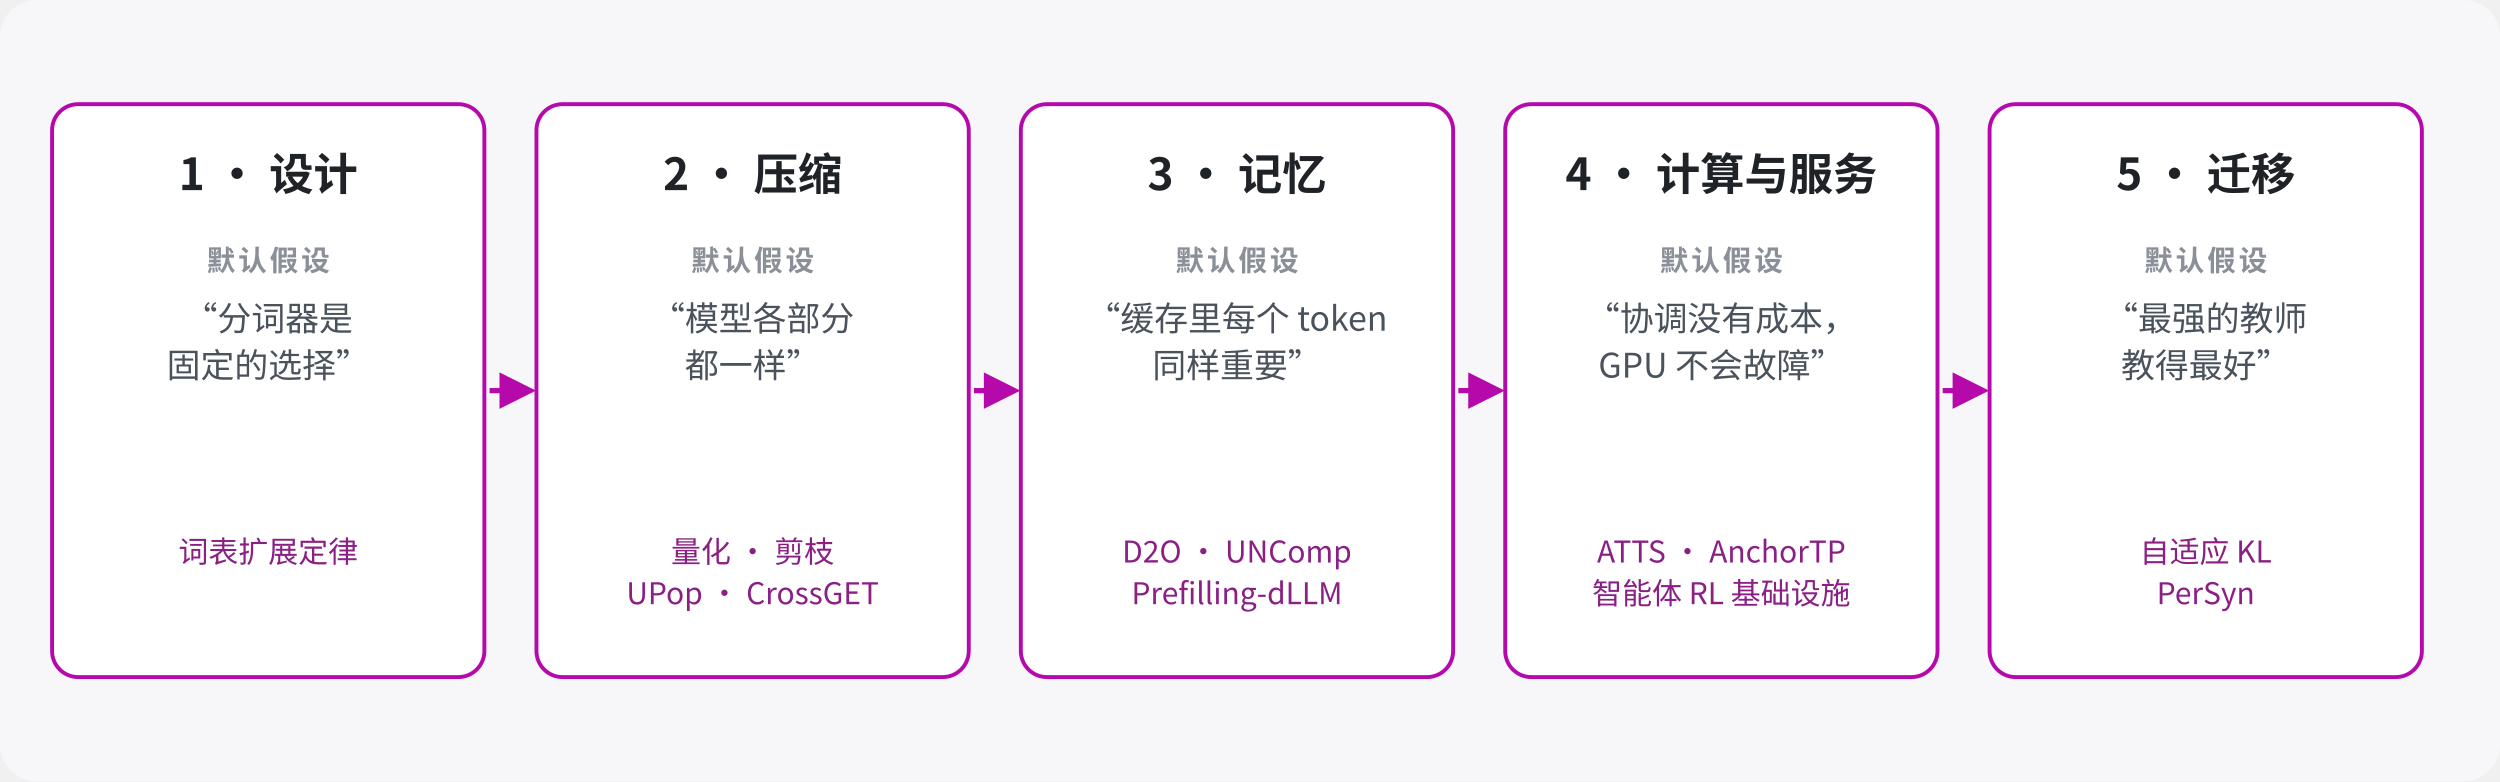
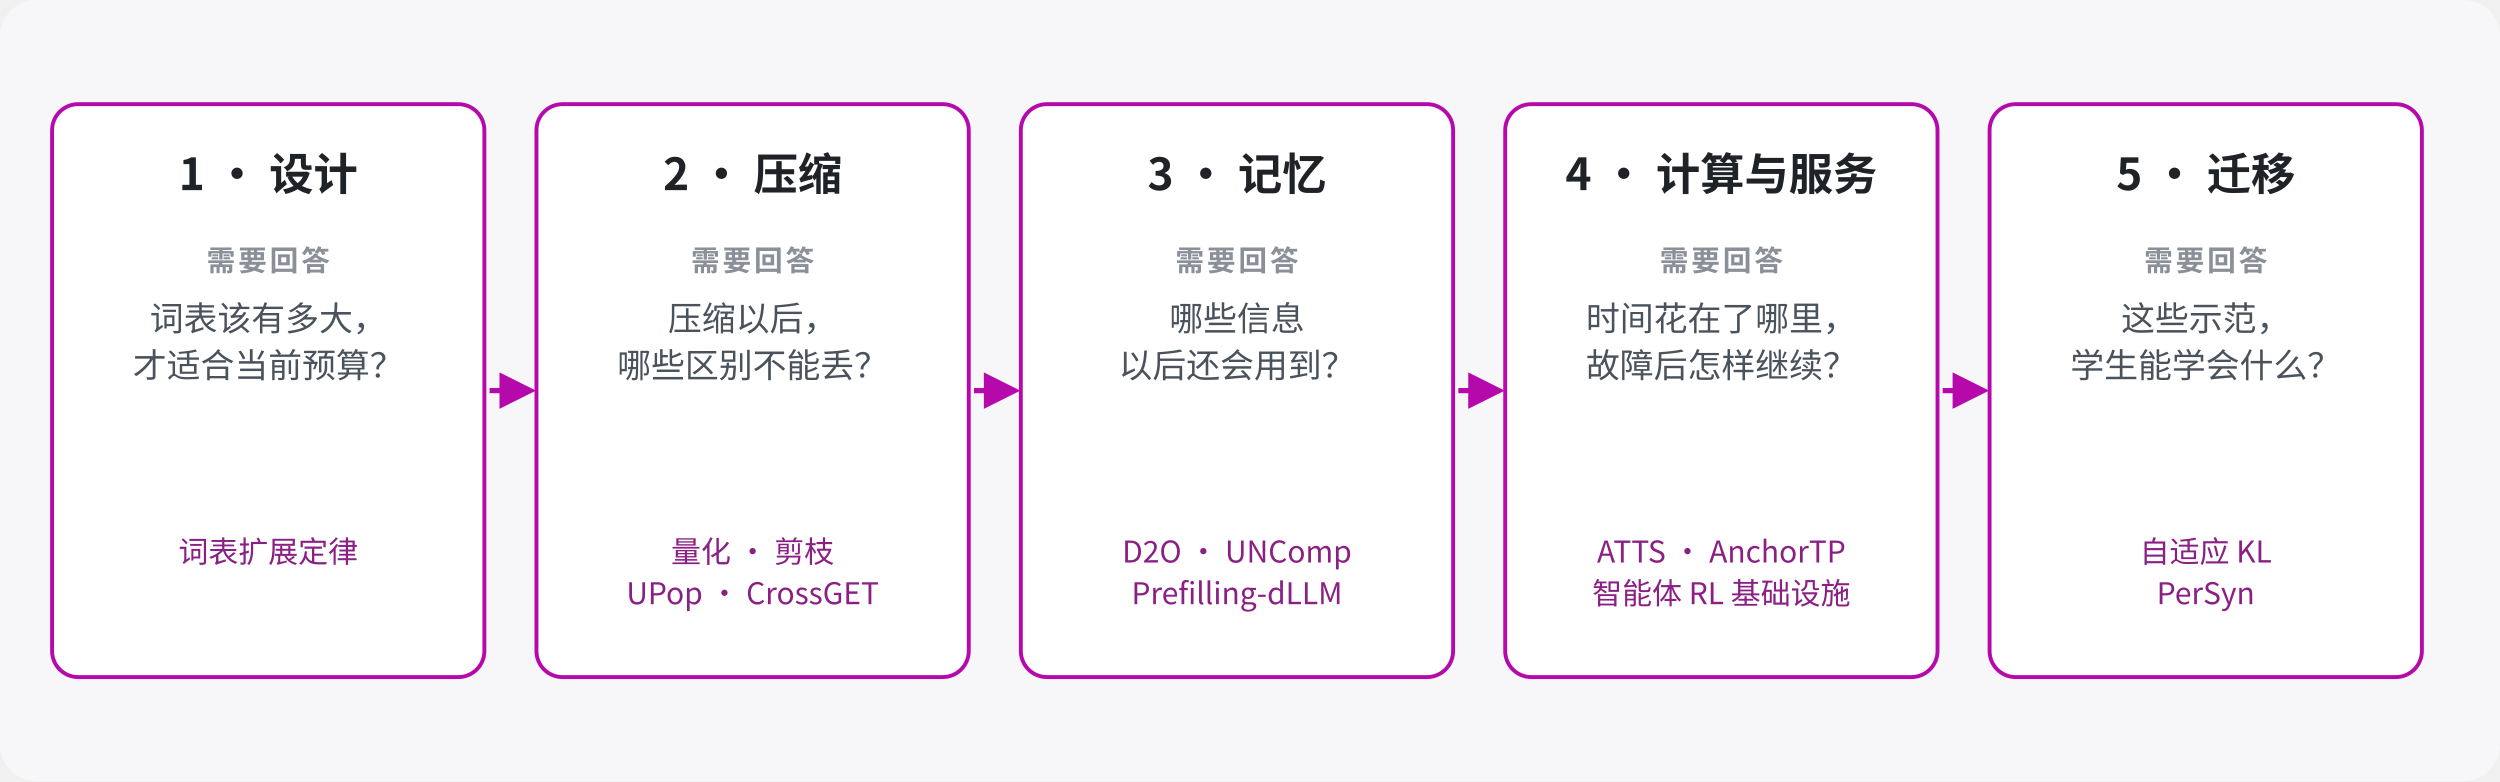
<svg xmlns="http://www.w3.org/2000/svg" viewBox="0 0 960 300" width="960" height="300" role="img" aria-labelledby="t d">
  <defs>
    <marker id="a" viewBox="0 0 10 10" refX="8" refY="5" markerWidth="7" markerHeight="7" orient="auto">
      <path d="M0 0L10 5L0 10z" fill="#b509ac" />
    </marker>
  </defs>
  <style>
    text{font-family:"PingFang SC","Microsoft YaHei","Noto Sans CJK SC","WenQuanYi Zen Hei",Inter,-apple-system,Roboto,sans-serif;fill:#1f2328}
    .h{font-size:17px;font-weight:600}
    .l{font-size:11px;font-weight:600;letter-spacing:.1em;fill:#8a8f98}
    .q{font-size:13px;fill:#4a525c}
    .w{font-size:11.5px;fill:#8a1f84}
    .box{fill:#fff;stroke:#b509ac;stroke-width:1.5}
    .arr{stroke:#b509ac;stroke-width:2}
  </style>
  <rect width="960" height="300" rx="14" fill="#f7f7fa" />
  <g transform="translate(20 40)">
    <rect class="box" width="166" height="220" rx="10" />
    <text x="83" y="33" text-anchor="middle" class="h">1 · 设计</text>
-     <text x="83" y="64" text-anchor="middle" class="l">默认假设</text>
-     <text x="83" y="87" text-anchor="middle" class="q">“分词器是</text>
-     <text x="83" y="105" text-anchor="middle" class="q">固定的选择”</text>
+     <text x="83" y="64" text-anchor="middle" class="l">需要回答</text>
+     <text x="83" y="87" text-anchor="middle" class="q">词表该有多大，</text>
+     <text x="83" y="105" text-anchor="middle" class="q">才适合当前预算？</text>
    <text x="83" y="176" text-anchor="middle" class="w">词表扩展定律</text>
  </g>
  <g transform="translate(206 40)">
    <rect class="box" width="166" height="220" rx="10" />
    <text x="83" y="33" text-anchor="middle" class="h">2 · 压缩</text>
-     <text x="83" y="64" text-anchor="middle" class="l">默认假设</text>
-     <text x="83" y="87" text-anchor="middle" class="q">“模型各部分</text>
-     <text x="83" y="105" text-anchor="middle" class="q">都一样”</text>
+     <text x="83" y="64" text-anchor="middle" class="l">需要回答</text>
+     <text x="83" y="87" text-anchor="middle" class="q">压缩以后，</text>
+     <text x="83" y="105" text-anchor="middle" class="q">哪些区别不能丢？</text>
    <text x="83" y="176" text-anchor="middle" class="w">量化 · 剪枝</text>
    <text x="83" y="192" text-anchor="middle" class="w">UPop · CrossGET</text>
  </g>
  <g transform="translate(392 40)">
    <rect class="box" width="166" height="220" rx="10" />
    <text x="83" y="33" text-anchor="middle" class="h">3 · 记忆</text>
-     <text x="83" y="64" text-anchor="middle" class="l">默认假设</text>
-     <text x="83" y="87" text-anchor="middle" class="q">“缓存里每个 token</text>
-     <text x="83" y="105" text-anchor="middle" class="q">同样重要”</text>
+     <text x="83" y="64" text-anchor="middle" class="l">需要回答</text>
+     <text x="83" y="87" text-anchor="middle" class="q">哪些信息</text>
+     <text x="83" y="105" text-anchor="middle" class="q">以后还会用到？</text>
    <text x="83" y="176" text-anchor="middle" class="w">D2O · UNComp</text>
    <text x="83" y="192" text-anchor="middle" class="w">Prefilling-dLLM</text>
  </g>
  <g transform="translate(578 40)">
    <rect class="box" width="166" height="220" rx="10" />
    <text x="83" y="33" text-anchor="middle" class="h">4 · 计算与服务</text>
-     <text x="83" y="64" text-anchor="middle" class="l">默认假设</text>
-     <text x="83" y="87" text-anchor="middle" class="q">“协调没有成本，</text>
-     <text x="83" y="105" text-anchor="middle" class="q">GPU 不会故障”</text>
+     <text x="83" y="64" text-anchor="middle" class="l">需要回答</text>
+     <text x="83" y="87" text-anchor="middle" class="q">时间花在了哪里，</text>
+     <text x="83" y="105" text-anchor="middle" class="q">故障后怎样继续？</text>
    <text x="83" y="176" text-anchor="middle" class="w">ATTS · AnchorTP</text>
    <text x="83" y="192" text-anchor="middle" class="w">智能体 RL 基础设施</text>
  </g>
  <g transform="translate(764 40)">
    <rect class="box" width="166" height="220" rx="10" />
    <text x="83" y="33" text-anchor="middle" class="h">5 · 迁移</text>
-     <text x="83" y="64" text-anchor="middle" class="l">默认假设</text>
-     <text x="83" y="87" text-anchor="middle" class="q">“最强的教师</text>
-     <text x="83" y="105" text-anchor="middle" class="q">教得最好”</text>
+     <text x="83" y="64" text-anchor="middle" class="l">需要回答</text>
+     <text x="83" y="87" text-anchor="middle" class="q">这些示范，</text>
+     <text x="83" y="105" text-anchor="middle" class="q">学生能学会什么？</text>
    <text x="83" y="176" text-anchor="middle" class="w">自适应 KL</text>
    <text x="83" y="192" text-anchor="middle" class="w">PerSyn</text>
  </g>
  <line class="arr" x1="188" y1="150" x2="203" y2="150" marker-end="url(#a)" />
  <line class="arr" x1="374" y1="150" x2="389" y2="150" marker-end="url(#a)" />
  <line class="arr" x1="560" y1="150" x2="575" y2="150" marker-end="url(#a)" />
  <line class="arr" x1="746" y1="150" x2="761" y2="150" marker-end="url(#a)" />
</svg>
